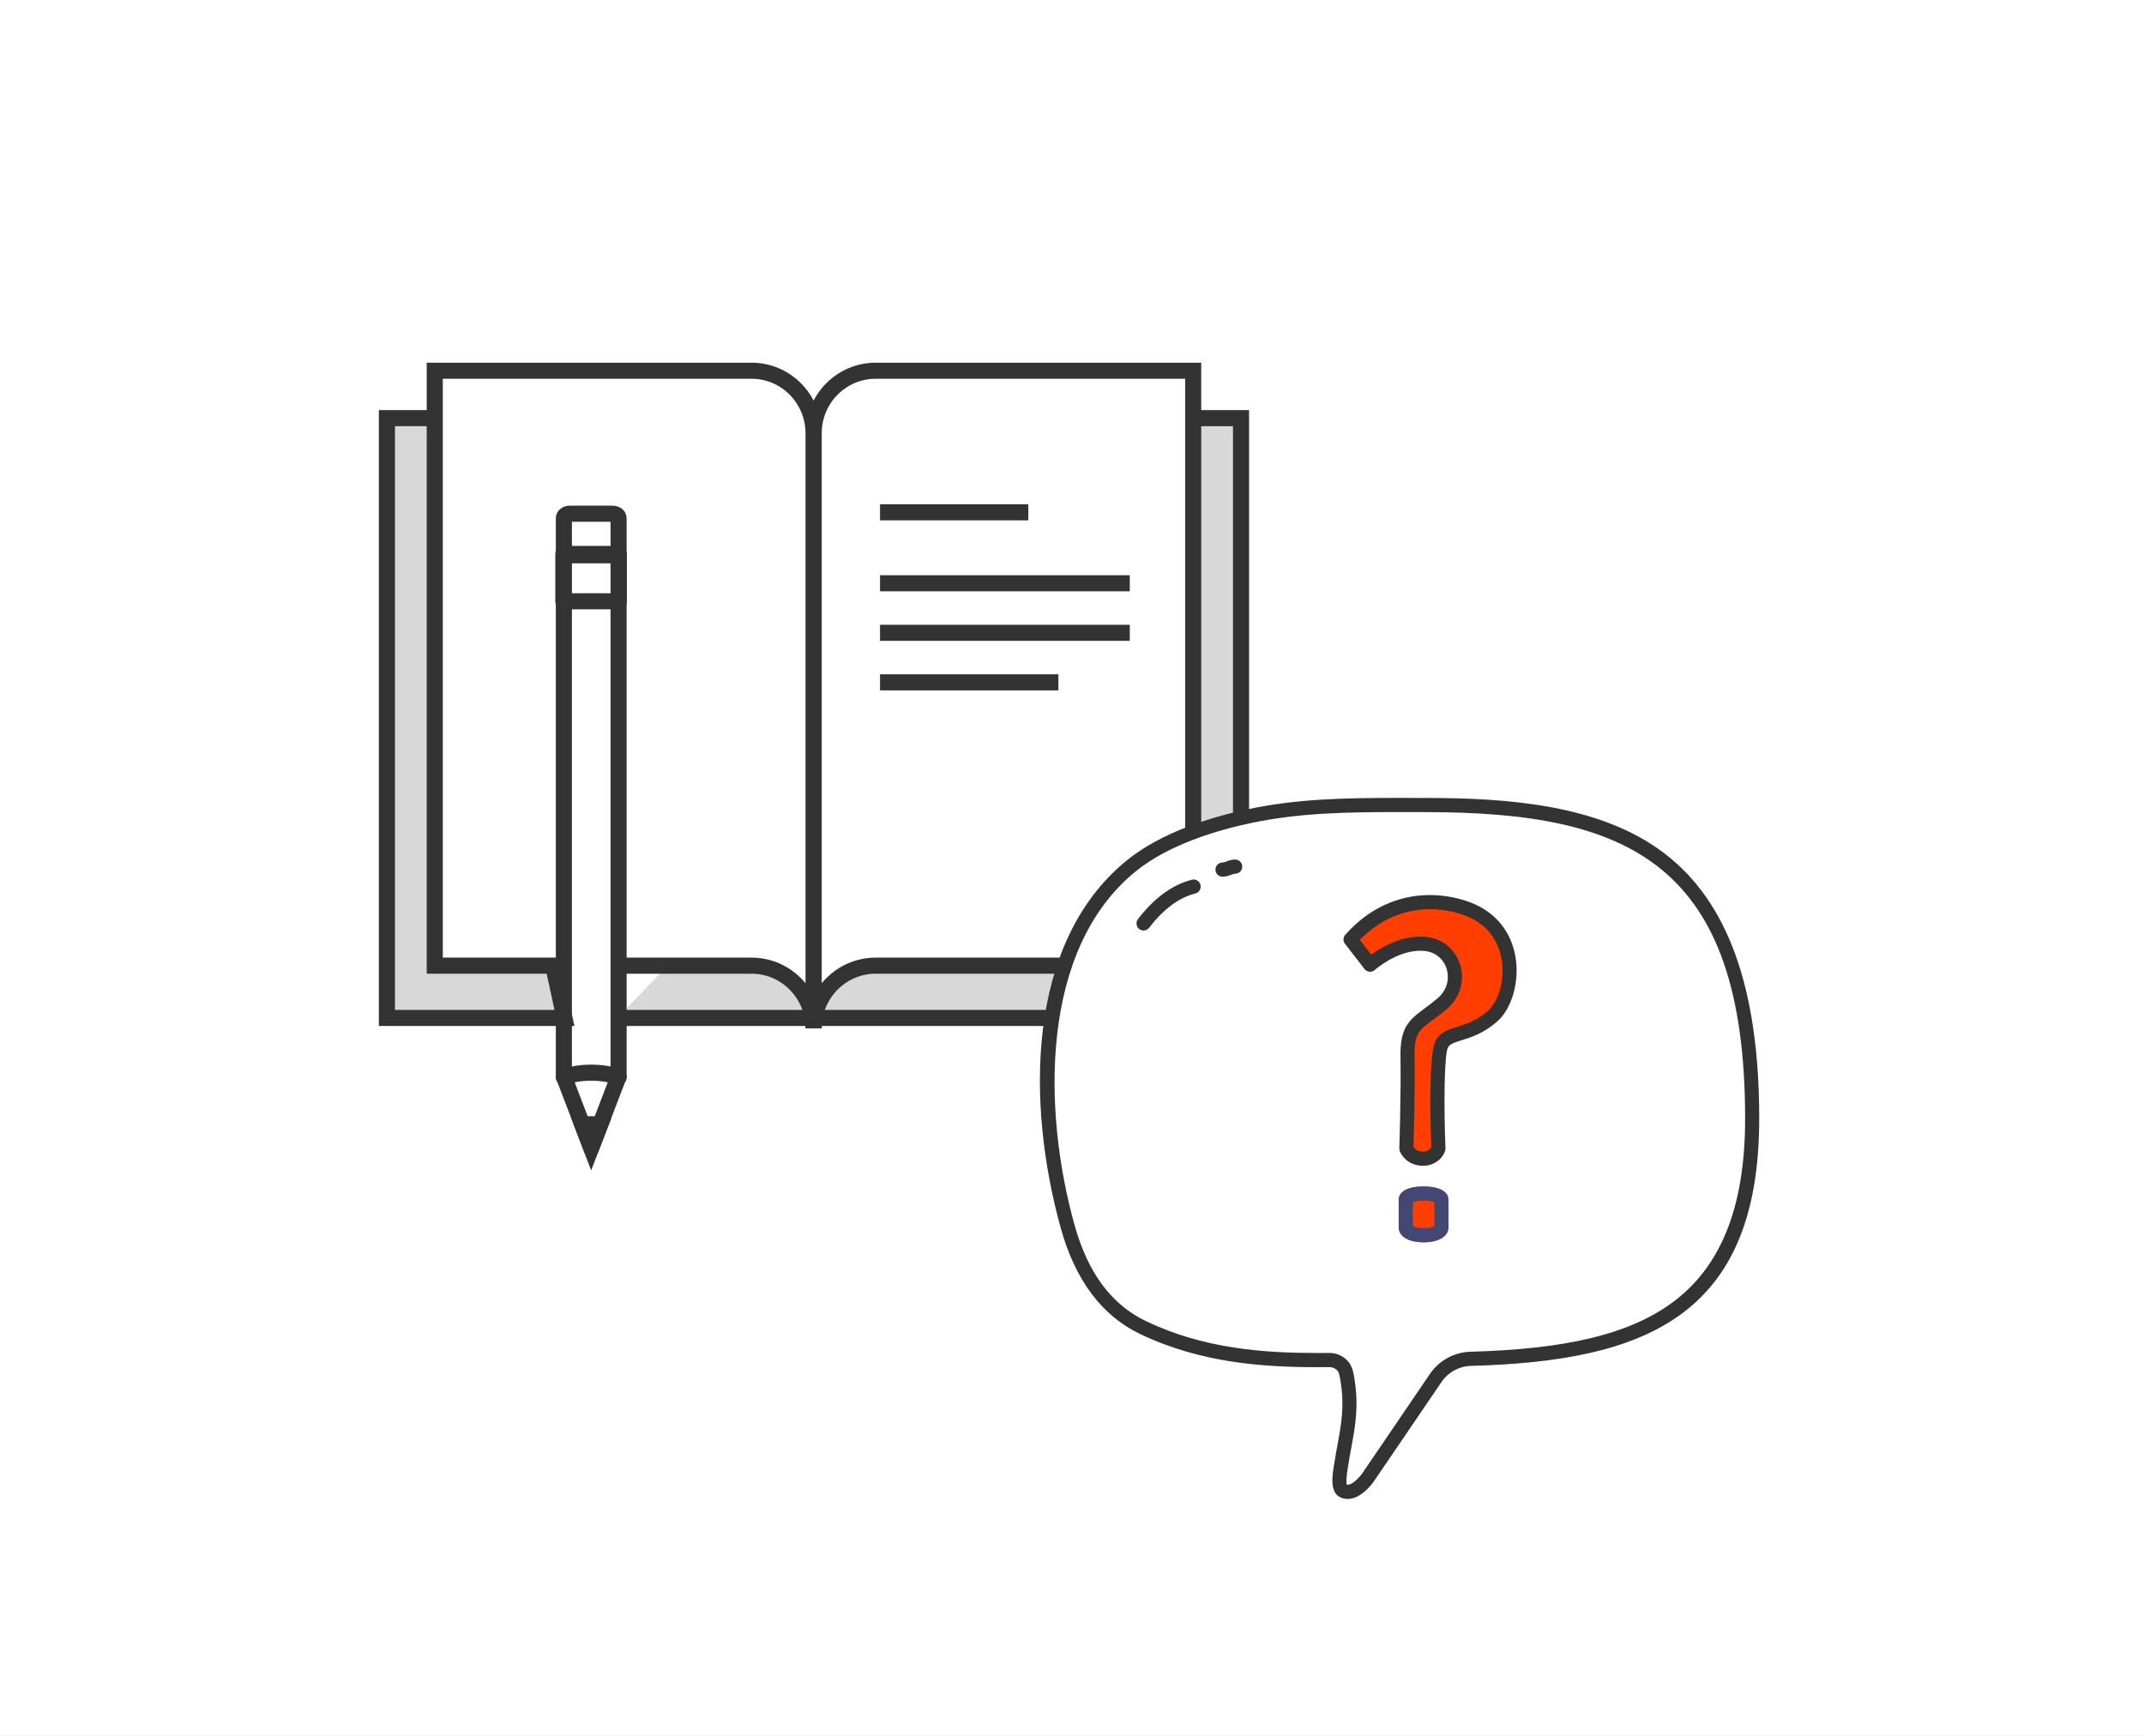
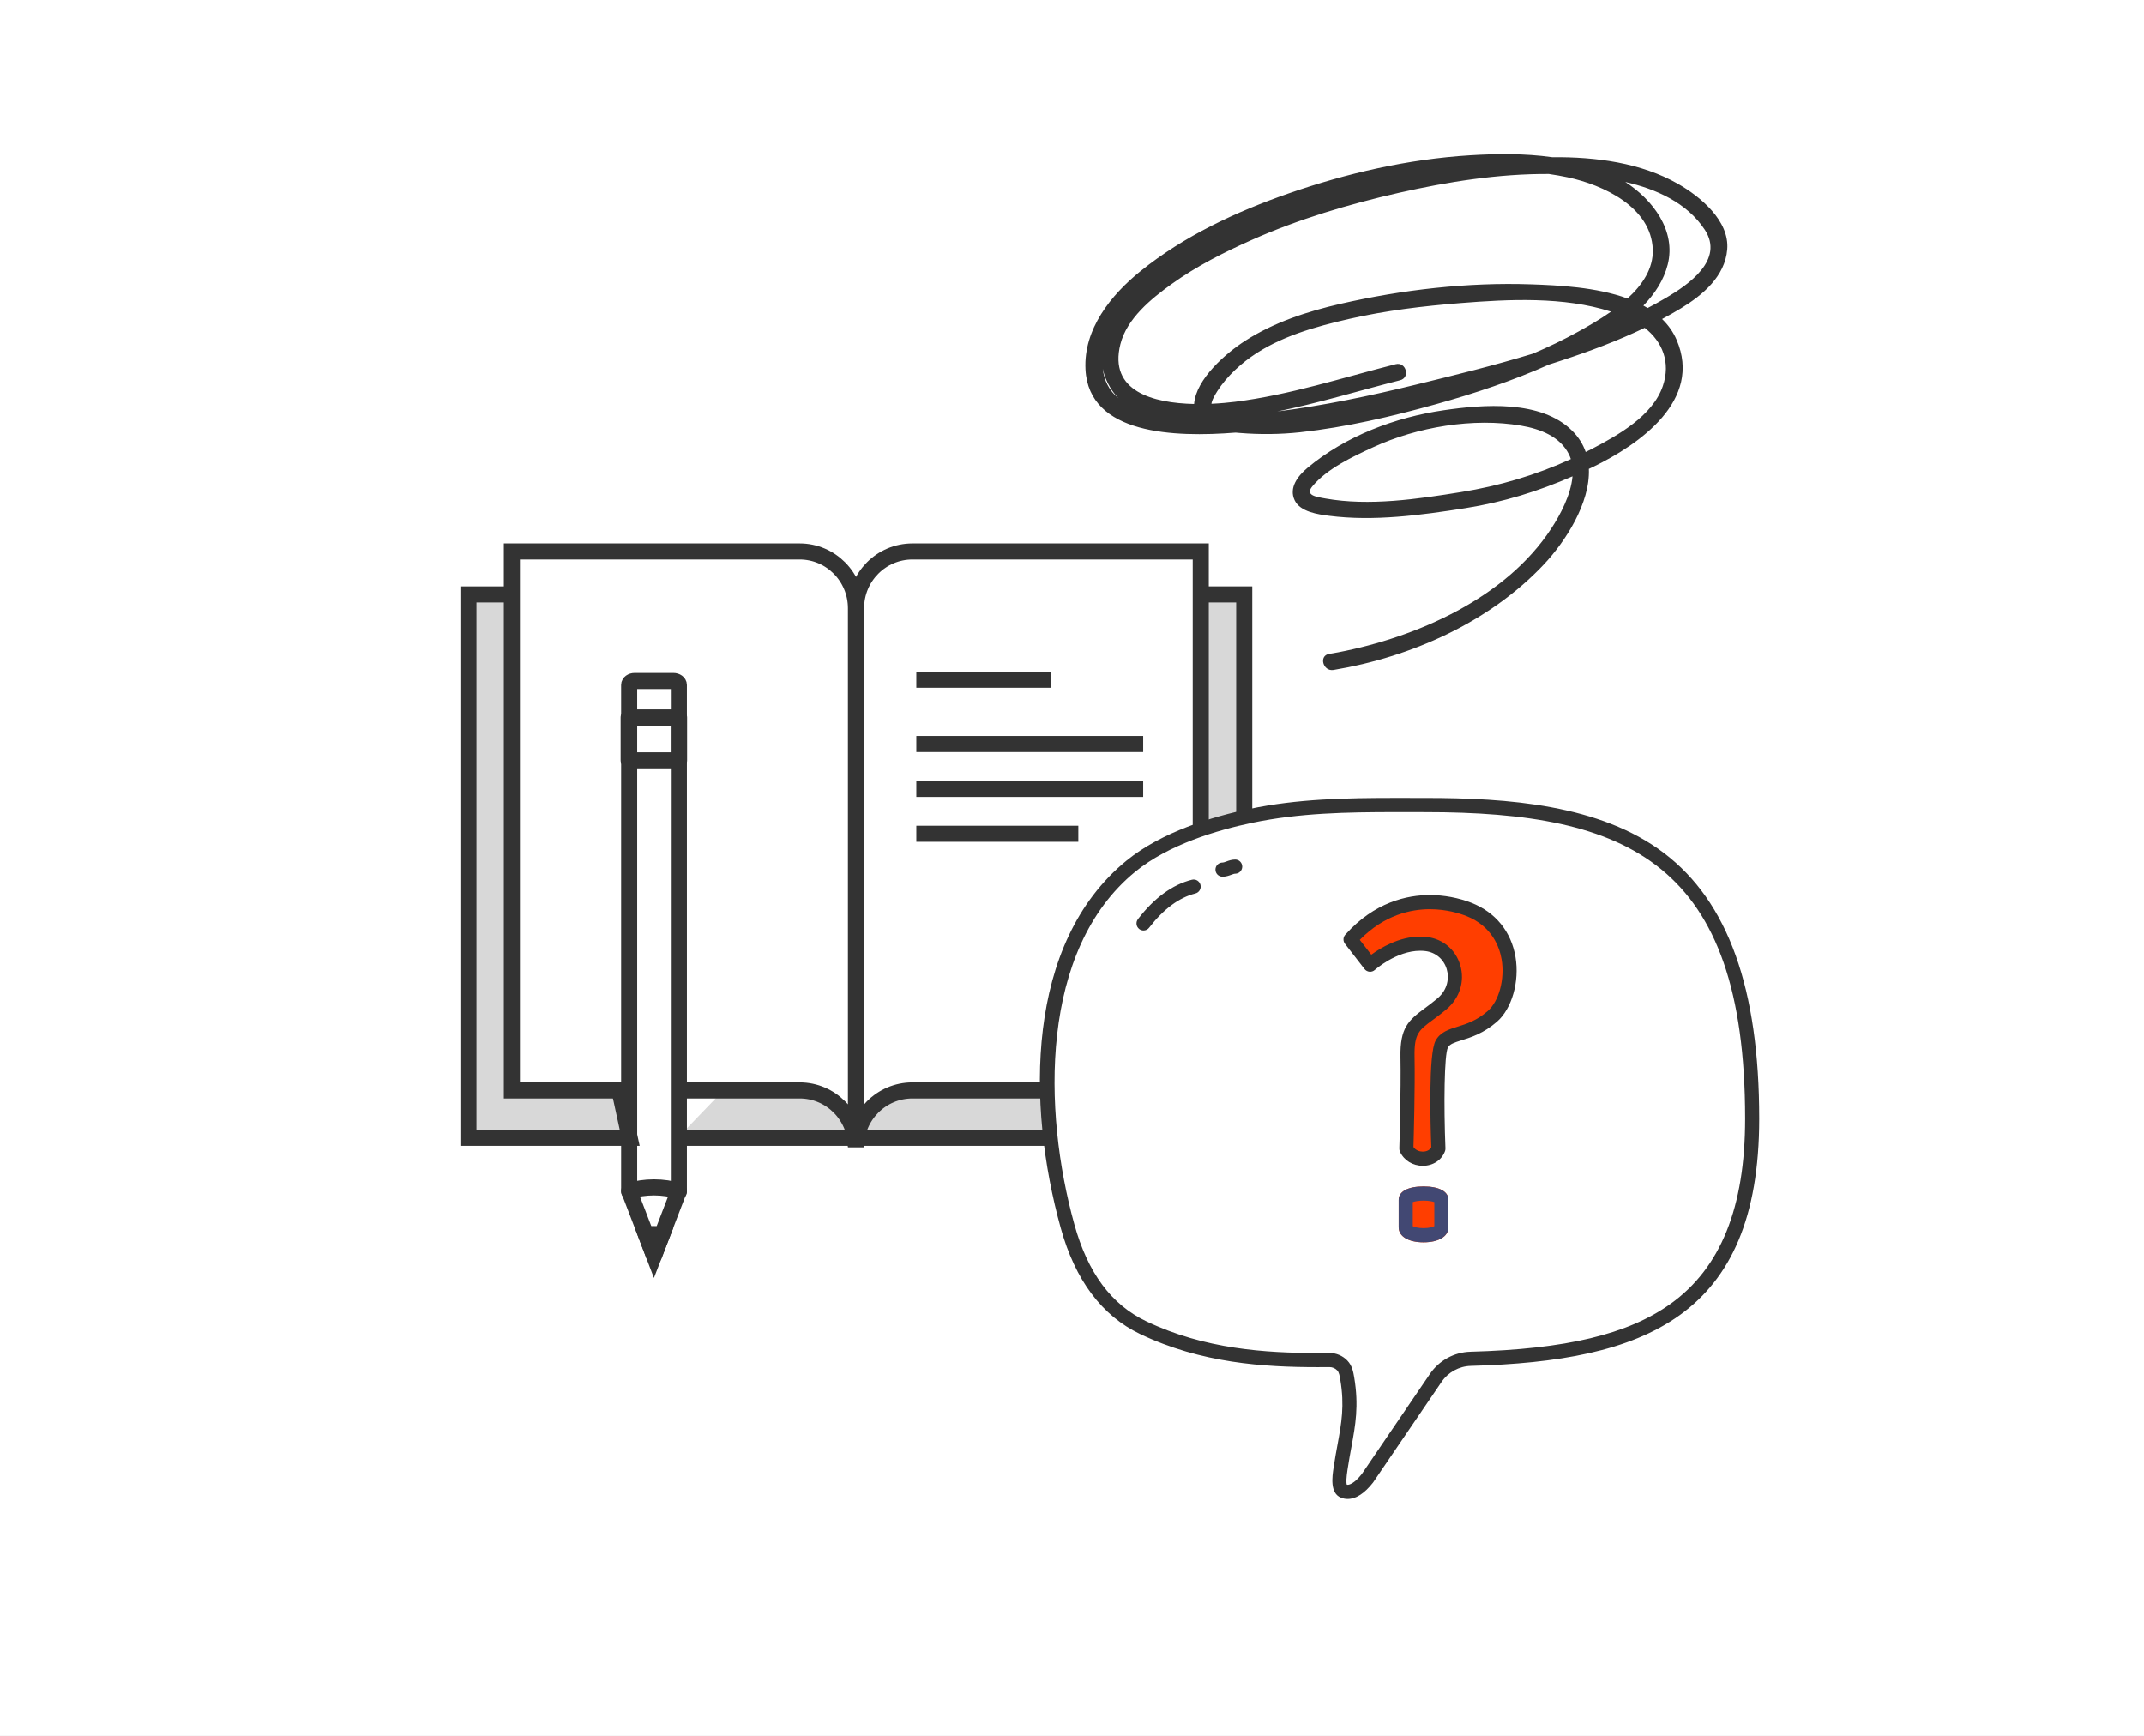
<svg xmlns="http://www.w3.org/2000/svg" width="320px" height="259px" viewBox="0 0 320 259" version="1.1">
  <defs />
  <g id="LANDING" stroke="none" stroke-width="1" fill="none" fill-rule="evenodd">
    <g id="01.-Landing-" transform="translate(-92, -1140)">
      <g id="Group-42" transform="translate(92, 1140)">
        <rect id="Rectangle-3" fill="#FFFFFF" x="2.84217094e-14" y="0" width="320" height="259" />
-         <g id="Group-41" transform="translate(57, 55)">
-           <g id="Page-1" transform="translate(64.27519, 58.46919) scale(-1, 1) translate(-64.27519, -58.46919) " stroke="#333333" stroke-width="2.4">
-             <polygon id="Stroke-1" fill="#D8D8D8" points="101.301 96.915 127.803 96.915 127.803 7.403 120.681 7.403" />
-             <polyline id="Stroke-3" fill="#D8D8D8" points="7.494 7.403 0.322 7.403 0.322 96.915 93.409 96.915" />
-             <path d="M54.838,0.325 L7.464,0.325 L7.464,89.111 L54.838,89.111 C59.961,89.111 64.106,93.296 64.106,98.457 L64.106,9.67 C64.106,4.51 59.961,0.325 54.838,0.325 Z" id="Stroke-5" fill="#FFFFFF" />
-             <path d="M92.917,89.111 L73.376,89.111 C68.267,89.111 64.124,93.296 64.124,98.458 L64.124,9.67 C64.124,4.51 68.267,0.326 73.376,0.326 L120.661,0.326 L120.661,89.111 L101.401,89.111" id="Stroke-7" fill="#FFFFFF" />
-             <path d="M93.224,22.317 L93.224,27.837 L101.391,27.837 L101.391,22.317 C101.391,21.954 100.991,21.664 100.494,21.664 L94.126,21.664 C93.626,21.664 93.224,21.954 93.224,22.317 Z" id="Stroke-9" stroke-linecap="round" stroke-linejoin="round" />
-             <polyline id="Stroke-11" stroke-linecap="round" stroke-linejoin="round" points="101.391 105.777 101.391 27.836 93.224 27.836 93.224 105.777" />
-             <path d="M97.311,105.082 C95.857,105.082 94.478,105.296 93.232,105.672 L97.311,116.312 L101.386,105.672 C100.137,105.296 98.765,105.082 97.311,105.082 Z" id="Stroke-13" stroke-linecap="round" stroke-linejoin="round" />
-             <polygon id="Stroke-15" stroke-linecap="round" stroke-linejoin="round" points="93.192 34.733 101.471 34.733 101.471 27.666 93.192 27.666" />
-             <path d="M98.635,112.835 C98.226,112.803 97.81,112.772 97.382,112.772 C96.902,112.772 96.431,112.803 95.975,112.852 L97.311,116.312 L98.635,112.835 Z" id="Stroke-17" />
-             <path d="M32.071,21.454 L54.203,21.454" id="Stroke-18" />
-             <path d="M16.925,32.044 L54.203,32.044" id="Stroke-19" />
-             <path d="M16.925,39.438 L54.203,39.438" id="Stroke-20" />
-             <path d="M27.583,46.829 L54.203,46.829" id="Stroke-21" />
+         <g id="Group-41" transform="translate(69, 82)">
+           <g id="Page-1" transform="translate(58.5, 53) scale(-1, 1) translate(-58.5, -53) " stroke="#333333" stroke-width="2.4">
+             <polygon id="Stroke-1" fill="#D8D8D8" points="92.011 87.8 116.083 87.8 116.083 6.707 109.614 6.707" />
+             <polyline id="Stroke-3" fill="#D8D8D8" points="6.807 6.707 0.293 6.707 0.293 87.8 84.843 87.8" />
+             <path d="M49.809,0.295 L6.78,0.295 L6.78,80.73 L49.809,80.73 C54.462,80.73 58.228,84.521 58.228,89.197 L58.228,8.761 C58.228,4.086 54.462,0.295 49.809,0.295 Z" id="Stroke-5" fill="#FFFFFF" />
+             <path d="M84.396,80.73 L66.648,80.73 C62.006,80.73 58.243,84.522 58.243,89.197 L58.243,8.761 C58.243,4.086 62.006,0.295 66.648,0.295 L109.596,0.295 L109.596,80.73 L92.102,80.73" id="Stroke-7" fill="#FFFFFF" />
+             <path d="M84.675,20.218 L84.675,25.219 L92.093,25.219 L92.093,20.218 C92.093,19.889 91.73,19.627 91.279,19.627 L85.494,19.627 C85.04,19.627 84.675,19.889 84.675,20.218 Z" id="Stroke-9" stroke-linecap="round" stroke-linejoin="round" />
+             <polyline id="Stroke-11" stroke-linecap="round" stroke-linejoin="round" points="92.093 95.828 92.093 25.218 84.675 25.218 84.675 95.828" />
+             <path d="M88.388,95.199 C87.067,95.199 85.814,95.392 84.683,95.734 L88.388,105.373 L92.089,95.734 C90.954,95.392 89.708,95.199 88.388,95.199 Z" id="Stroke-13" stroke-linecap="round" stroke-linejoin="round" />
+             <polygon id="Stroke-15" stroke-linecap="round" stroke-linejoin="round" points="84.646 31.466 92.166 31.466 92.166 25.064 84.646 25.064" />
+             <path d="M89.59,102.223 C89.218,102.194 88.841,102.166 88.452,102.166 C88.016,102.166 87.588,102.194 87.174,102.238 L88.388,105.373 L89.59,102.223 Z" id="Stroke-17" />
+             <path d="M29.13,19.436 L49.233,19.436" id="Stroke-18" />
+             <path d="M15.373,29.03 L49.233,29.03" id="Stroke-19" />
+             <path d="M15.373,35.729 L49.233,35.729" id="Stroke-20" />
+             <path d="M25.054,42.425 L49.233,42.425" id="Stroke-21" />
          </g>
-           <g id="Group-21" transform="translate(98.2093, 64.07583)">
+           <g id="Group-21" transform="translate(86.2093, 37.07583)">
            <path d="M63.866,83.339 C61.783,83.396 59.844,84.455 58.668,86.184 L48.477,101.153 C47.102,102.906 45.871,103.46 44.915,103.083 C43.957,102.704 44.325,100.592 44.48,99.571 C45.246,94.494 46.339,91.574 45.456,86.293 C45.335,85.572 45.214,84.852 44.706,84.329 C44.2,83.804 43.501,83.512 42.775,83.52 C33.591,83.617 24.093,83.044 14.987,78.682 C8.909,75.778 5.541,70.151 3.712,63.568 C-0.968,46.724 -1.846,22.092 13.158,9.822 C18.017,5.851 24.984,3.579 31.04,2.313 C39.606,0.515 48.391,0.695 57.1,0.695 C85.387,0.695 105.888,6.463 105.888,47.508 C105.888,76.412 89.012,82.651 63.866,83.339 Z" id="Fill-73" fill="#FFFFFF" />
            <path d="M45.813,102.494 C45.851,102.502 45.89,102.505 45.932,102.505 C46.131,102.505 46.869,102.389 48.05,100.894 L58.22,85.954 C59.585,83.951 61.841,82.715 64.257,82.65 C78.543,82.259 87.752,80.057 94.118,75.51 C101.613,70.156 105.257,61.117 105.257,47.875 C105.257,9.606 87.754,2.119 57.521,2.119 L53.146,2.114 C45.848,2.114 38.716,2.237 31.676,3.715 C26.459,4.805 19.201,6.956 14.241,11.009 C-0.027,22.677 0.424,46.659 5.145,63.65 C7.154,70.886 10.659,75.611 15.858,78.095 C24.588,82.276 33.695,82.84 41.451,82.839 C42.03,82.839 42.609,82.836 43.185,82.83 L43.185,82.83 C44.221,82.83 45.188,83.241 45.881,83.96 C46.617,84.718 46.781,85.698 46.913,86.485 C47.623,90.731 47.097,93.592 46.488,96.904 C46.304,97.907 46.113,98.942 45.939,100.096 L45.917,100.236 C45.734,101.433 45.699,102.192 45.813,102.494 M45.932,104.619 C45.593,104.619 45.263,104.556 44.95,104.433 C43.252,103.762 43.634,101.259 43.84,99.915 L43.86,99.779 C44.039,98.591 44.233,97.538 44.42,96.521 C45.017,93.276 45.487,90.715 44.839,86.835 C44.74,86.238 44.653,85.722 44.373,85.434 C44.072,85.121 43.654,84.944 43.225,84.944 C42.624,84.95 42.037,84.953 41.451,84.953 C33.46,84.953 24.062,84.365 14.955,80.003 C9.255,77.28 5.273,71.969 3.119,64.219 C-2.007,45.768 -2.126,21.67 12.915,9.369 C18.203,5.047 25.803,2.784 31.247,1.646 C38.482,0.126 45.734,0 53.146,0 L57.521,0.005 C69.78,0.005 83.601,0.982 93.155,8.233 C102.713,15.487 107.36,28.454 107.36,47.875 C107.36,77.513 90.152,84.056 64.314,84.763 C62.569,84.81 60.94,85.702 59.956,87.148 L49.722,102.175 C48.451,103.797 47.175,104.619 45.932,104.619" id="Fill-75" fill="#333333" />
            <path d="M46,20.754 L48.92,24.522 C48.92,24.522 52.91,20.904 57.31,21.442 C61.547,21.958 63.168,27.375 59.67,30.344 C56.171,33.311 54.408,33.21 54.505,38.283 C54.603,43.356 54.333,51.983 54.333,51.983 C55.247,53.978 58.392,53.978 59.115,51.983 C59.115,51.983 58.571,38.285 59.616,36.368 C60.664,34.453 63.664,35.279 67.16,32.24 C70.658,29.203 71.554,19.386 63.664,16.275 C59.83,14.765 52.223,13.772 46,20.754" id="Fill-93" fill="#FF3E00" />
            <path d="M55.757,52.097 C56.089,52.603 56.682,52.789 57.16,52.789 C57.615,52.789 58.161,52.617 58.42,52.147 C58.284,48.603 57.984,38.196 59.06,36.227 C59.761,34.943 61.006,34.555 62.323,34.145 C63.656,33.73 65.167,33.26 66.838,31.807 C68.52,30.347 69.411,27.03 68.911,24.094 C68.612,22.336 67.53,19.158 63.644,17.625 C62.682,17.246 60.693,16.61 58.2,16.61 C55.429,16.61 51.429,17.424 47.746,21.185 L49.462,23.399 C50.824,22.399 53.607,20.697 56.768,20.697 C57.116,20.697 57.463,20.718 57.801,20.76 C60.164,21.048 62.055,22.654 62.737,24.951 C63.447,27.34 62.671,29.856 60.713,31.519 C59.936,32.178 59.251,32.682 58.648,33.128 C56.558,34.671 55.855,35.191 55.92,38.629 C56.008,43.151 55.802,50.556 55.757,52.097 M57.16,54.903 C55.649,54.903 54.339,54.095 53.743,52.791 C53.675,52.643 53.642,52.48 53.647,52.316 C53.65,52.23 53.915,43.658 53.819,38.671 C53.736,34.338 54.99,33.206 57.403,31.425 C57.98,31 58.634,30.516 59.357,29.903 C60.922,28.575 61.089,26.787 60.723,25.557 C60.284,24.077 59.066,23.043 57.547,22.858 C57.293,22.827 57.031,22.811 56.768,22.811 C53.207,22.811 50.02,25.646 49.987,25.675 C49.77,25.87 49.487,25.967 49.191,25.94 C48.902,25.914 48.634,25.769 48.455,25.538 L45.535,21.77 C45.223,21.367 45.242,20.796 45.582,20.416 C49.941,15.523 54.85,14.496 58.2,14.496 C60.304,14.496 62.51,14.909 64.411,15.657 C68.005,17.074 70.338,19.944 70.984,23.738 C71.607,27.405 70.442,31.47 68.213,33.406 C66.209,35.148 64.323,35.735 62.946,36.164 C61.796,36.523 61.182,36.733 60.902,37.244 C60.345,38.29 60.274,45.877 60.53,52.307 C60.536,52.445 60.514,52.582 60.467,52.712 C59.984,54.043 58.687,54.903 57.16,54.903" id="Fill-95" fill="#333333" />
            <path d="M57.264,66.318 C55.011,66.318 53.553,65.442 53.552,64.085 L53.552,59.983 C53.552,58.731 54.94,57.984 57.264,57.984 C59.588,57.984 60.975,58.731 60.975,59.983 L60.975,64.084 C60.975,65.441 59.518,66.318 57.264,66.318 L57.264,66.318 Z" id="Path" fill="#FF3E00" />
            <path d="M55.655,63.908 C55.875,64.033 56.448,64.204 57.264,64.204 C58.079,64.204 58.652,64.034 58.872,63.908 L58.872,60.316 C58.604,60.218 58.056,60.097 57.264,60.097 C56.471,60.097 55.923,60.218 55.655,60.316 L55.655,63.908 Z M57.264,66.318 C55.011,66.318 53.553,65.442 53.552,64.085 L53.552,59.983 C53.552,58.731 54.94,57.984 57.264,57.984 C59.588,57.984 60.975,58.731 60.975,59.983 L60.975,64.084 C60.975,65.441 59.518,66.318 57.264,66.318 L57.264,66.318 Z" id="Fill-99" fill="#424873" />
            <path d="M15.468,19.789 C15.244,19.789 15.017,19.716 14.826,19.568 C14.367,19.21 14.282,18.546 14.637,18.085 C17.075,14.917 19.785,12.94 22.693,12.209 C23.257,12.068 23.827,12.411 23.968,12.978 C24.109,13.544 23.767,14.118 23.204,14.26 C20.765,14.873 18.442,16.596 16.3,19.378 C16.093,19.648 15.782,19.789 15.468,19.789" id="Fill-119" fill="#333333" />
            <path d="M27.252,11.758 C26.672,11.758 26.201,11.285 26.201,10.701 C26.201,10.117 26.672,9.644 27.252,9.644 C27.403,9.644 27.607,9.569 27.842,9.483 C28.193,9.355 28.63,9.195 29.148,9.195 C29.729,9.195 30.199,9.669 30.199,10.252 C30.199,10.836 29.729,11.309 29.148,11.309 C29,11.309 28.797,11.383 28.562,11.47 C28.211,11.598 27.773,11.758 27.252,11.758" id="Fill-121" fill="#333333" />
          </g>
        </g>
+         <path d="M248.637,44.465 C247.747,44.989 246.837,45.485 245.918,45.969 C245.71,45.843 245.499,45.723 245.284,45.606 C246.982,43.85 248.32,41.828 248.915,39.481 C250.2,34.412 246.673,29.79 242.579,27.154 C247.151,28.186 251.804,30.256 254.445,34.278 C257.406,38.788 252.017,42.476 248.637,44.465 M164.594,55.019 C164.785,55.955 165.142,56.897 165.71,57.838 C166.071,58.436 166.489,58.969 166.955,59.442 C165.53,58.293 164.777,56.739 164.594,55.019 M242.911,44.547 C238.25,42.834 232.556,42.573 228.545,42.434 C219.068,42.105 209.284,43.231 200.054,45.345 C195.131,46.472 190.167,48.092 185.889,50.83 C182.998,52.68 178.506,56.551 178.224,60.286 C172.154,60.152 165.448,58.422 167.224,51.367 C168.189,47.531 171.829,44.575 174.884,42.38 C178.559,39.738 182.646,37.668 186.77,35.831 C193.786,32.706 201.333,30.459 208.813,28.766 C216.007,27.139 223.641,25.915 231.171,25.961 C232.109,26.098 233.044,26.259 233.97,26.456 C239.275,27.589 246.459,30.889 246.684,37.233 C246.784,40.081 245.13,42.52 242.911,44.547 M211.28,57.413 C204.481,59.078 197.597,60.517 190.646,61.404 C196.827,60.144 202.846,58.299 208.974,56.745 C210.526,56.352 209.867,53.955 208.313,54.349 C200.338,56.371 192.533,58.929 184.333,59.959 C183.34,60.084 182.127,60.197 180.81,60.255 C180.854,59.972 180.973,59.641 181.18,59.247 C182.407,56.912 184.556,54.801 186.69,53.281 C190.973,50.232 196.316,48.748 201.373,47.59 C206.839,46.338 212.432,45.672 218.015,45.227 C225.189,44.656 233.398,44.238 240.45,46.507 C238.76,47.699 236.999,48.697 235.549,49.499 C233.358,50.711 231.092,51.795 228.779,52.779 C222.935,54.566 216.99,56.015 211.28,57.413 M218.074,73.433 C211.615,74.477 204.348,75.555 197.834,74.395 C196.378,74.135 194.77,73.915 195.863,72.59 C198.066,69.927 201.914,68.136 204.98,66.728 C211.542,63.715 219.894,62.296 227.037,63.523 C229.848,64.006 232.83,65.111 234.172,67.808 C234.285,68.037 234.378,68.274 234.456,68.514 C229.218,70.901 223.815,72.505 218.074,73.433 M250.449,27.433 C244.924,24.287 238.246,23.399 231.659,23.454 C227.559,22.879 223.323,22.928 219.364,23.174 C210.16,23.745 201.017,25.841 192.323,28.866 C184.481,31.595 176.736,35.215 170.241,40.452 C165.806,44.027 161.712,49.11 162.016,55.127 C162.509,64.882 175.346,65.278 184.418,64.559 C184.625,64.578 184.825,64.595 185.015,64.61 C188.015,64.854 191.064,64.832 194.057,64.505 C200.924,63.755 207.729,62.161 214.372,60.307 C220.078,58.714 225.769,56.826 231.199,54.401 C231.829,54.198 232.458,53.996 233.086,53.79 C237.277,52.415 241.476,50.848 245.479,48.924 C248.107,50.971 249.395,54.065 248.183,57.613 C246.656,62.086 241.46,64.969 237.547,67.015 C237.257,67.167 236.963,67.303 236.672,67.45 C236.279,66.323 235.633,65.256 234.664,64.292 C229.996,59.645 221.378,60.36 215.484,61.221 C208.213,62.284 200.846,65.062 195.158,69.807 C193.731,70.997 192.318,72.78 193.244,74.684 C194.077,76.394 196.726,76.762 198.365,76.973 C205.059,77.837 212.114,76.874 218.735,75.829 C224.358,74.942 229.563,73.325 234.702,71.084 C234.463,73.88 232.839,76.874 231.542,78.859 C224.742,89.265 211.505,95.083 199.714,97.352 C199.269,97.435 198.822,97.513 198.374,97.584 C196.796,97.847 197.468,100.241 199.035,99.98 C210.616,98.051 222.306,92.861 230.435,84.222 C233.601,80.857 237.359,75.099 237.144,69.972 C237.349,69.875 237.555,69.784 237.759,69.685 C244.767,66.284 254.105,59.718 250.244,50.723 C249.724,49.513 248.98,48.486 248.073,47.609 C249.032,47.095 249.983,46.565 250.91,46 C254.148,44.023 257.456,41.255 257.798,37.233 C258.163,32.933 253.756,29.316 250.449,27.433" id="Fill-1" fill="#333333" />
      </g>
    </g>
  </g>
</svg>
